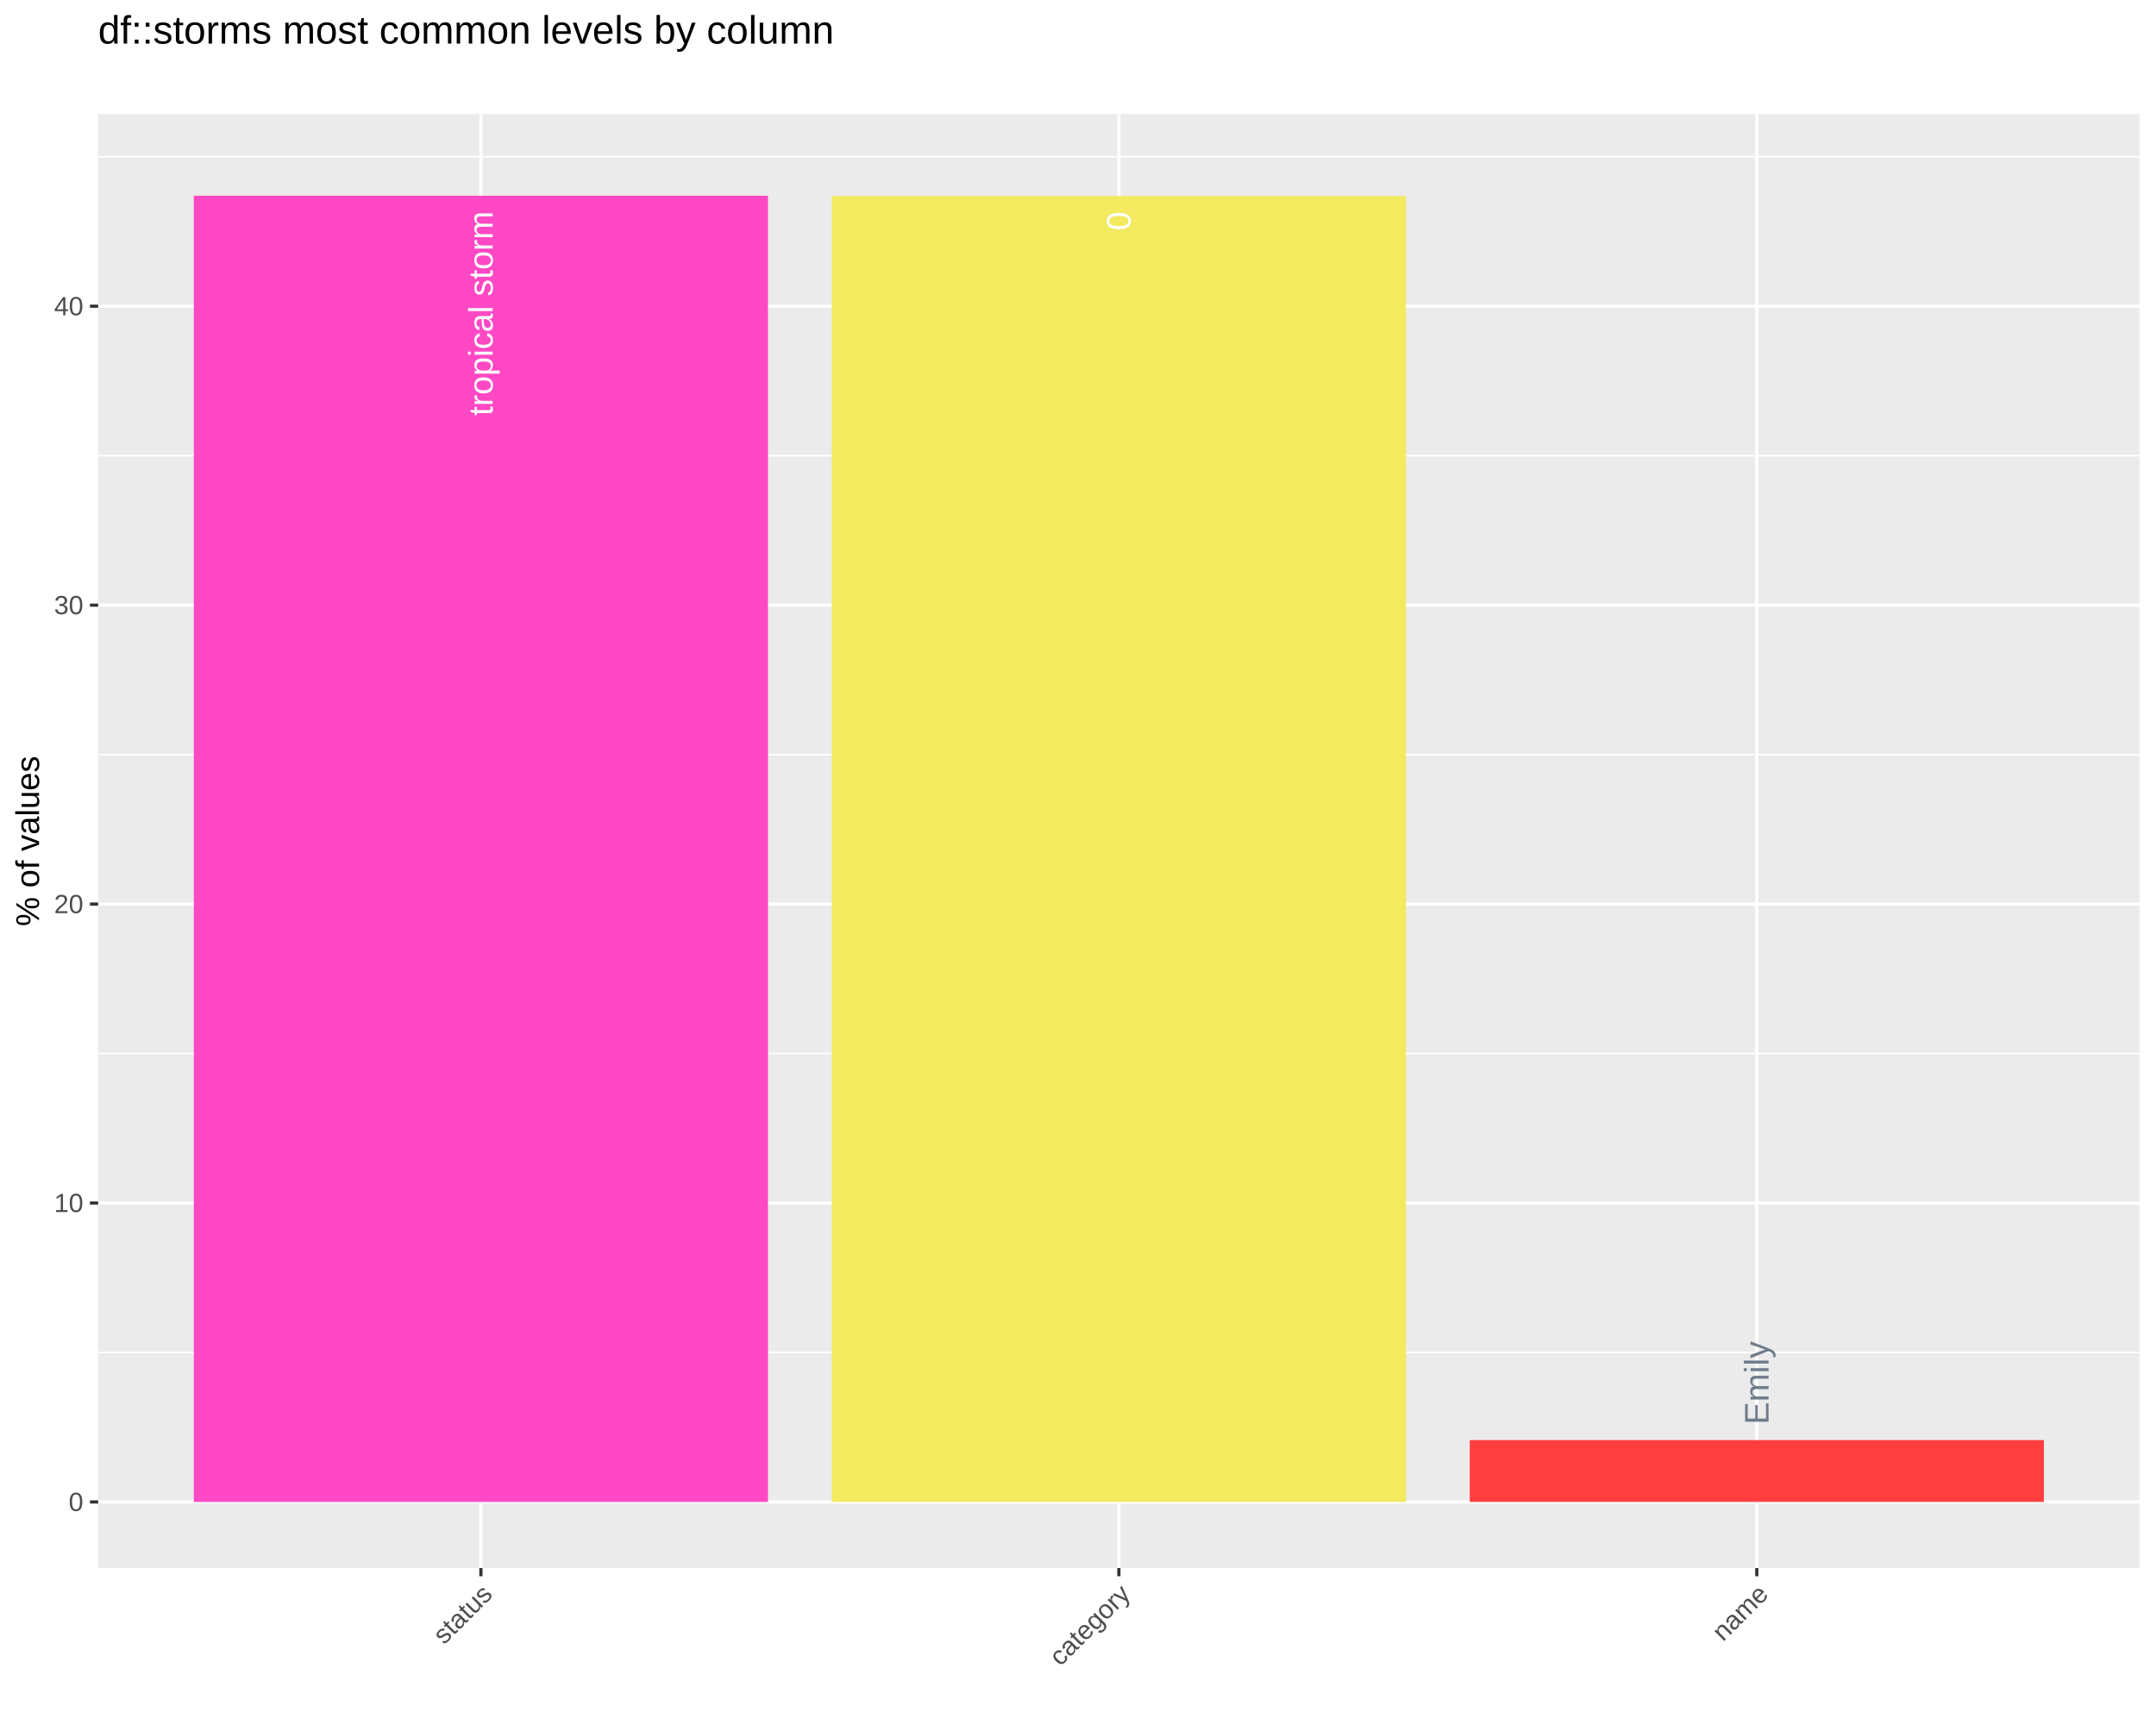
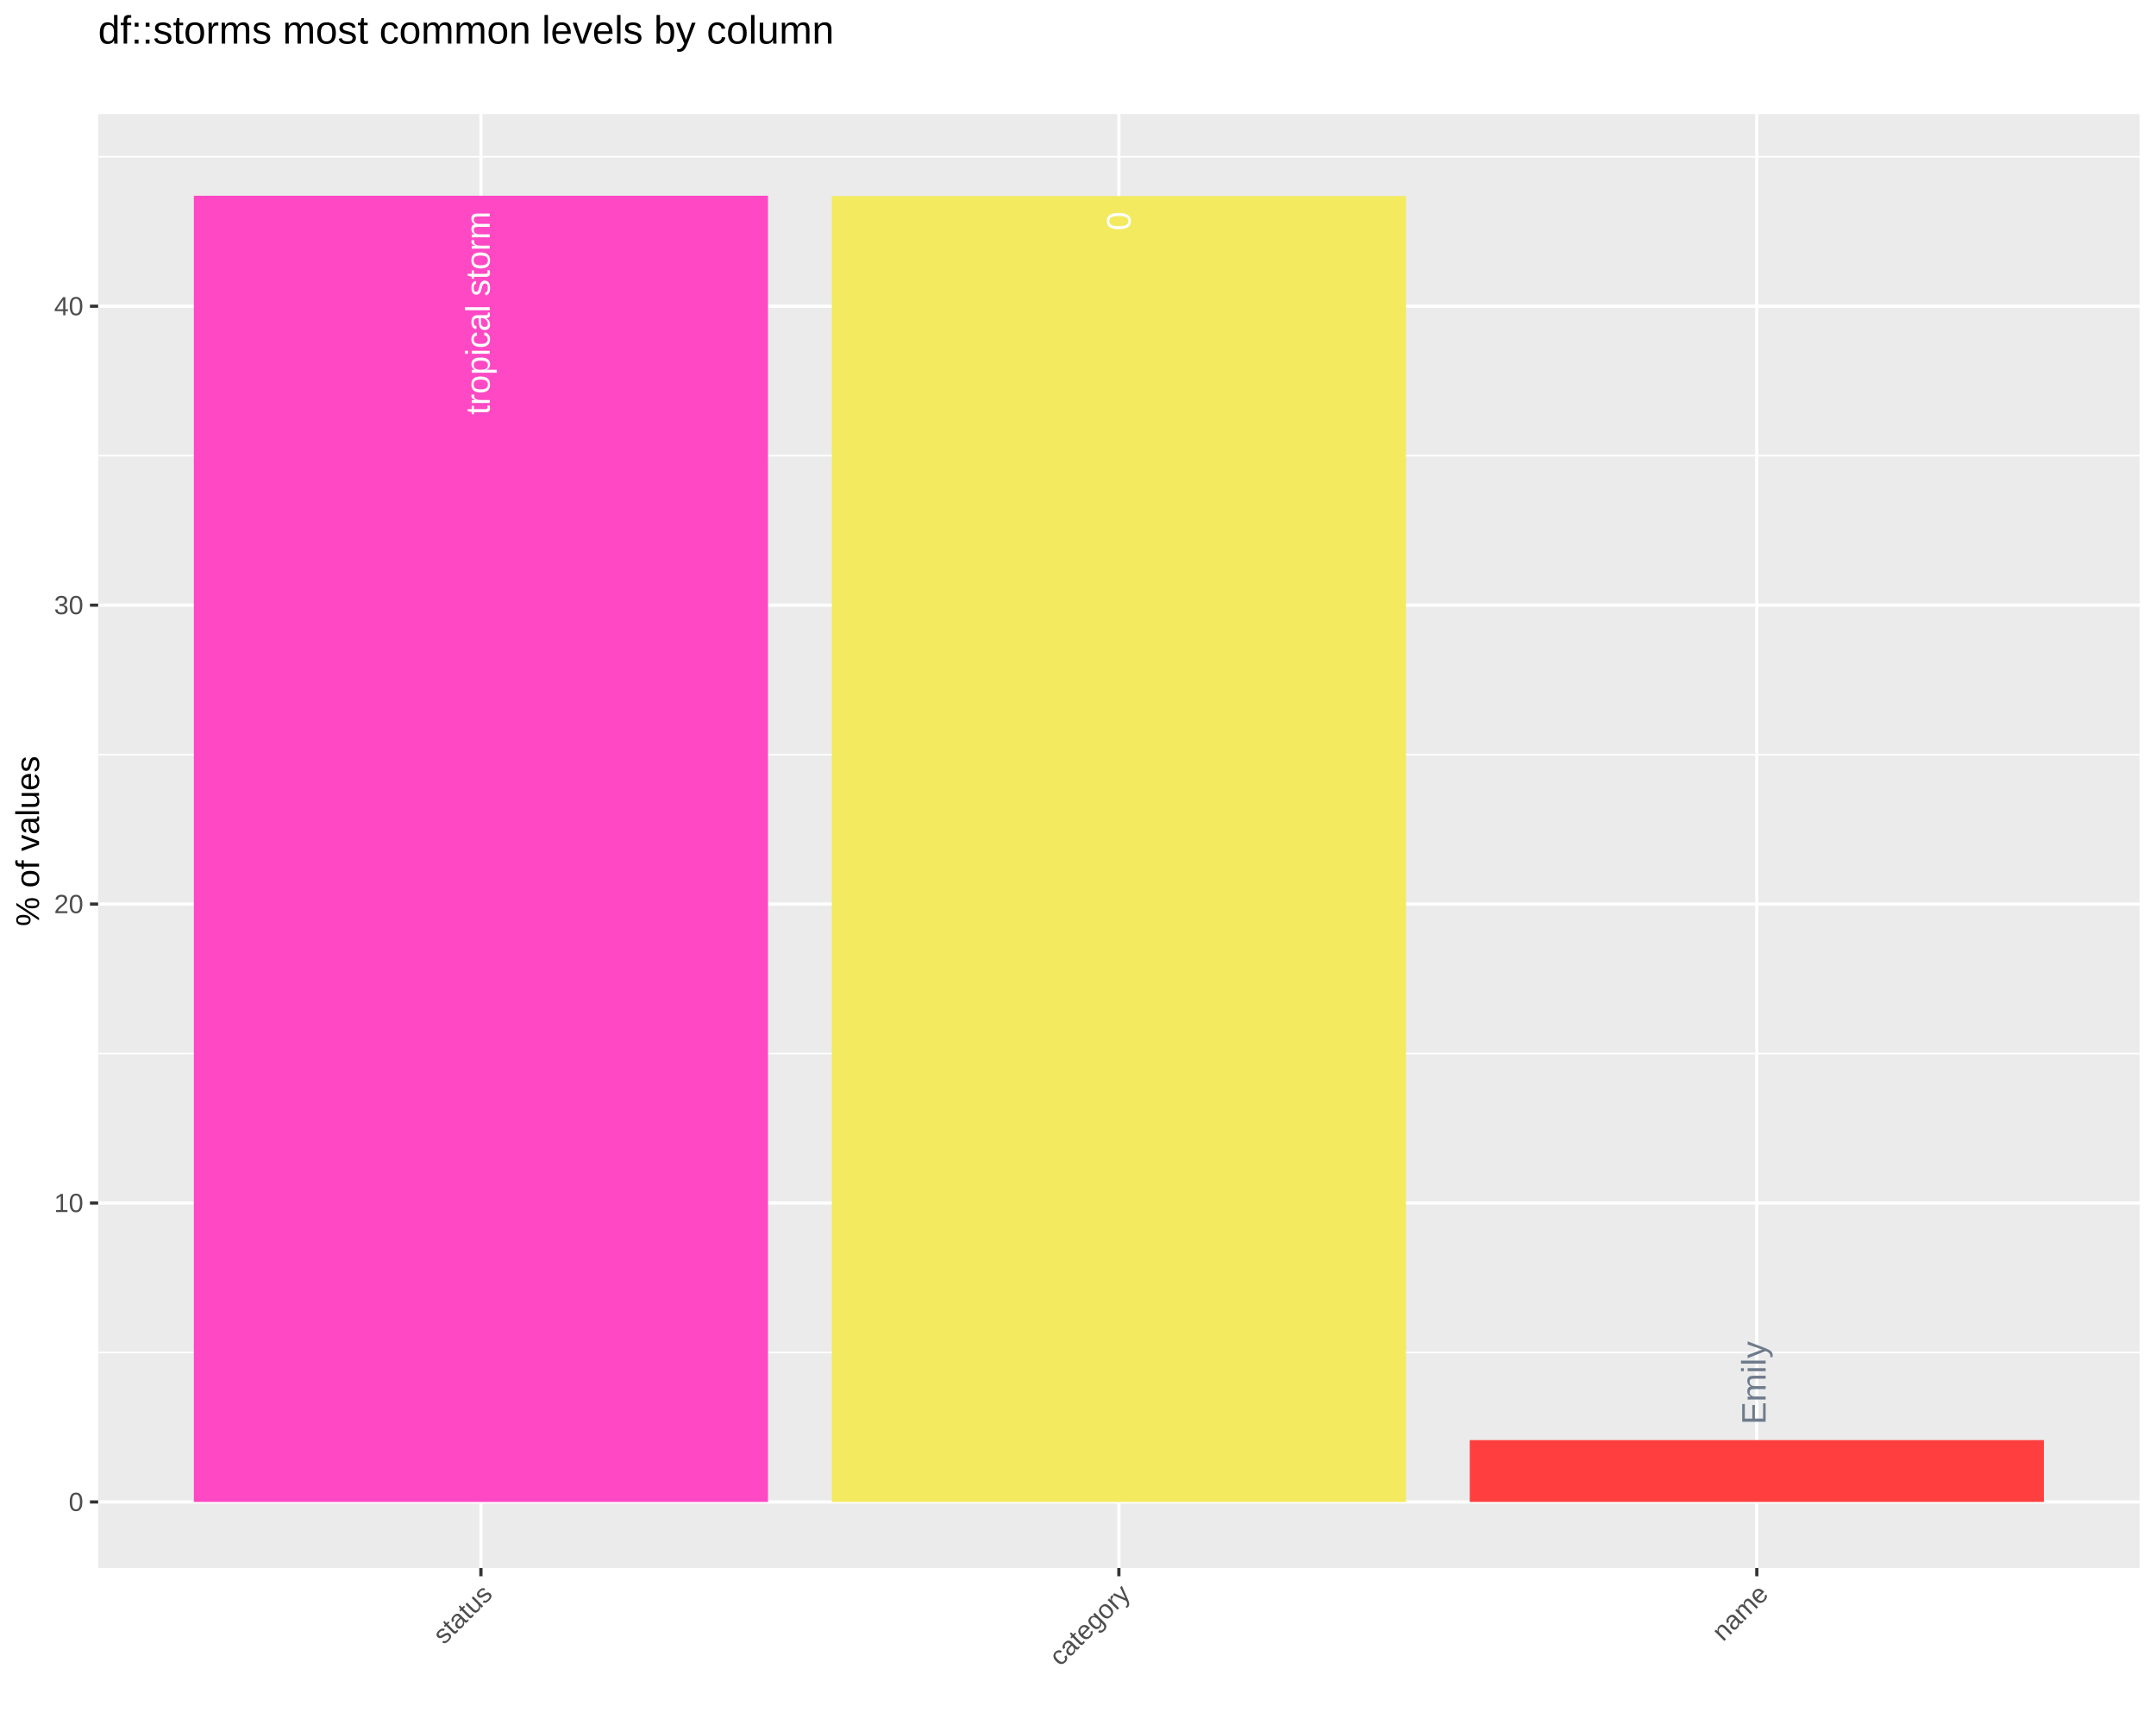
<svg xmlns="http://www.w3.org/2000/svg" viewBox="0 0 720.00 576.00">
  <defs>
    <style type="text/css">
    line, polyline, polygon, path, rect, circle {
      fill: none;
      stroke: #000000;
      stroke-linecap: round;
      stroke-linejoin: round;
      stroke-miterlimit: 10.00;
    }
  </style>
  </defs>
  <rect width="100%" height="100%" style="stroke: none; fill: #FFFFFF;" />
  <rect x="0.00" y="0.00" width="720.00" height="576.00" style="stroke-width: 1.07; stroke: #FFFFFF; fill: #FFFFFF;" />
  <defs>
    <clipPath id="cpMzIuNzh8NzE0LjUyfDUyMy41OHwzOC4wOQ==">
      <rect x="32.78" y="38.09" width="681.74" height="485.49" />
    </clipPath>
  </defs>
  <rect x="32.78" y="38.09" width="681.74" height="485.49" style="stroke-width: 1.07; stroke: none; fill: #EBEBEB;" clip-path="url(#cpMzIuNzh8NzE0LjUyfDUyMy41OHwzOC4wOQ==)" />
  <polyline points="32.78,451.61 714.52,451.61 " style="stroke-width: 0.53; stroke: #FFFFFF; stroke-linecap: butt;" clip-path="url(#cpMzIuNzh8NzE0LjUyfDUyMy41OHwzOC4wOQ==)" />
  <polyline points="32.78,351.79 714.52,351.79 " style="stroke-width: 0.53; stroke: #FFFFFF; stroke-linecap: butt;" clip-path="url(#cpMzIuNzh8NzE0LjUyfDUyMy41OHwzOC4wOQ==)" />
  <polyline points="32.78,251.98 714.52,251.98 " style="stroke-width: 0.53; stroke: #FFFFFF; stroke-linecap: butt;" clip-path="url(#cpMzIuNzh8NzE0LjUyfDUyMy41OHwzOC4wOQ==)" />
  <polyline points="32.78,152.16 714.52,152.16 " style="stroke-width: 0.53; stroke: #FFFFFF; stroke-linecap: butt;" clip-path="url(#cpMzIuNzh8NzE0LjUyfDUyMy41OHwzOC4wOQ==)" />
  <polyline points="32.78,52.34 714.52,52.34 " style="stroke-width: 0.53; stroke: #FFFFFF; stroke-linecap: butt;" clip-path="url(#cpMzIuNzh8NzE0LjUyfDUyMy41OHwzOC4wOQ==)" />
  <polyline points="32.78,501.52 714.52,501.52 " style="stroke-width: 1.07; stroke: #FFFFFF; stroke-linecap: butt;" clip-path="url(#cpMzIuNzh8NzE0LjUyfDUyMy41OHwzOC4wOQ==)" />
  <polyline points="32.78,401.70 714.52,401.70 " style="stroke-width: 1.07; stroke: #FFFFFF; stroke-linecap: butt;" clip-path="url(#cpMzIuNzh8NzE0LjUyfDUyMy41OHwzOC4wOQ==)" />
  <polyline points="32.78,301.88 714.52,301.88 " style="stroke-width: 1.07; stroke: #FFFFFF; stroke-linecap: butt;" clip-path="url(#cpMzIuNzh8NzE0LjUyfDUyMy41OHwzOC4wOQ==)" />
  <polyline points="32.78,202.07 714.52,202.07 " style="stroke-width: 1.07; stroke: #FFFFFF; stroke-linecap: butt;" clip-path="url(#cpMzIuNzh8NzE0LjUyfDUyMy41OHwzOC4wOQ==)" />
  <polyline points="32.78,102.25 714.52,102.25 " style="stroke-width: 1.07; stroke: #FFFFFF; stroke-linecap: butt;" clip-path="url(#cpMzIuNzh8NzE0LjUyfDUyMy41OHwzOC4wOQ==)" />
  <polyline points="160.60,523.58 160.60,38.09 " style="stroke-width: 1.07; stroke: #FFFFFF; stroke-linecap: butt;" clip-path="url(#cpMzIuNzh8NzE0LjUyfDUyMy41OHwzOC4wOQ==)" />
  <polyline points="373.65,523.58 373.65,38.09 " style="stroke-width: 1.07; stroke: #FFFFFF; stroke-linecap: butt;" clip-path="url(#cpMzIuNzh8NzE0LjUyfDUyMy41OHwzOC4wOQ==)" />
  <polyline points="586.69,523.58 586.69,38.09 " style="stroke-width: 1.07; stroke: #FFFFFF; stroke-linecap: butt;" clip-path="url(#cpMzIuNzh8NzE0LjUyfDUyMy41OHwzOC4wOQ==)" />
  <rect x="64.73" y="65.36" width="191.74" height="436.16" style="stroke-width: 1.07; stroke: none; stroke-linecap: square; stroke-linejoin: miter; fill: #FF48C4;" clip-path="url(#cpMzIuNzh8NzE0LjUyfDUyMy41OHwzOC4wOQ==)" />
  <rect x="277.78" y="65.46" width="191.74" height="436.06" style="stroke-width: 1.07; stroke: none; stroke-linecap: square; stroke-linejoin: miter; fill: #F3EA5F;" clip-path="url(#cpMzIuNzh8NzE0LjUyfDUyMy41OHwzOC4wOQ==)" />
  <rect x="490.82" y="480.87" width="191.74" height="20.64" style="stroke-width: 1.07; stroke: none; stroke-linecap: square; stroke-linejoin: miter; fill: #FF3F3F;" clip-path="url(#cpMzIuNzh8NzE0LjUyfDUyMy41OHwzOC4wOQ==)" />
  <g clip-path="url(#cpMzIuNzh8NzE0LjUyfDUyMy41OHwzOC4wOQ==)">
-     <text transform="translate(164.52,138.80) rotate(-90)" style="font-size: 11.38px; fill: #FFFFFF; font-family: Liberation Sans;" textLength="68.25px" lengthAdjust="spacingAndGlyphs">tropical storm</text>
+     <text transform="translate(163.55,138.49) rotate(-90)" style="font-size: 11.38px; fill: #FFFFFF; font-family: Liberation Sans;" textLength="3.16px" lengthAdjust="spacingAndGlyphs">t</text>
+   </g>
+   <g clip-path="url(#cpMzIuNzh8NzE0LjUyfDUyMy41OHwzOC4wOQ==)">
+     <text transform="translate(163.55,135.33) rotate(-90)" style="font-size: 11.38px; fill: #FFFFFF; font-family: Liberation Sans;" textLength="3.78px" lengthAdjust="spacingAndGlyphs">r</text>
+   </g>
+   <g clip-path="url(#cpMzIuNzh8NzE0LjUyfDUyMy41OHwzOC4wOQ==)">
+     <text transform="translate(163.55,131.55) rotate(-90)" style="font-size: 11.38px; fill: #FFFFFF; font-family: Liberation Sans;" textLength="6.33px" lengthAdjust="spacingAndGlyphs">o</text>
+   </g>
+   <g clip-path="url(#cpMzIuNzh8NzE0LjUyfDUyMy41OHwzOC4wOQ==)">
+     <text transform="translate(163.55,125.22) rotate(-90)" style="font-size: 11.38px; fill: #FFFFFF; font-family: Liberation Sans;" textLength="6.33px" lengthAdjust="spacingAndGlyphs">p</text>
+   </g>
+   <g clip-path="url(#cpMzIuNzh8NzE0LjUyfDUyMy41OHwzOC4wOQ==)">
+     <text transform="translate(163.55,118.89) rotate(-90)" style="font-size: 11.38px; fill: #FFFFFF; font-family: Liberation Sans;" textLength="2.53px" lengthAdjust="spacingAndGlyphs">i</text>
+   </g>
+   <g clip-path="url(#cpMzIuNzh8NzE0LjUyfDUyMy41OHwzOC4wOQ==)">
+     <text transform="translate(163.55,116.36) rotate(-90)" style="font-size: 11.38px; fill: #FFFFFF; font-family: Liberation Sans;" textLength="5.69px" lengthAdjust="spacingAndGlyphs">c</text>
+   </g>
+   <g clip-path="url(#cpMzIuNzh8NzE0LjUyfDUyMy41OHwzOC4wOQ==)">
+     <text transform="translate(163.55,110.68) rotate(-90)" style="font-size: 11.38px; fill: #FFFFFF; font-family: Liberation Sans;" textLength="6.33px" lengthAdjust="spacingAndGlyphs">a</text>
+   </g>
+   <g clip-path="url(#cpMzIuNzh8NzE0LjUyfDUyMy41OHwzOC4wOQ==)">
+     <text transform="translate(163.55,104.35) rotate(-90)" style="font-size: 11.38px; fill: #FFFFFF; font-family: Liberation Sans;" textLength="2.53px" lengthAdjust="spacingAndGlyphs">l</text>
+   </g>
+   <g clip-path="url(#cpMzIuNzh8NzE0LjUyfDUyMy41OHwzOC4wOQ==)">
+     <text transform="translate(163.55,101.82) rotate(-90)" style="font-size: 11.38px; fill: #FFFFFF; font-family: Symbola;" textLength="2.84px" lengthAdjust="spacingAndGlyphs"> </text>
+   </g>
+   <g clip-path="url(#cpMzIuNzh8NzE0LjUyfDUyMy41OHwzOC4wOQ==)">
+     <text transform="translate(163.55,98.97) rotate(-90)" style="font-size: 11.38px; fill: #FFFFFF; font-family: Liberation Sans;" textLength="5.69px" lengthAdjust="spacingAndGlyphs">s</text>
+   </g>
+   <g clip-path="url(#cpMzIuNzh8NzE0LjUyfDUyMy41OHwzOC4wOQ==)">
+     <text transform="translate(163.55,93.28) rotate(-90)" style="font-size: 11.38px; fill: #FFFFFF; font-family: Liberation Sans;" textLength="3.16px" lengthAdjust="spacingAndGlyphs">t</text>
+   </g>
+   <g clip-path="url(#cpMzIuNzh8NzE0LjUyfDUyMy41OHwzOC4wOQ==)">
+     <text transform="translate(163.55,90.13) rotate(-90)" style="font-size: 11.38px; fill: #FFFFFF; font-family: Liberation Sans;" textLength="6.33px" lengthAdjust="spacingAndGlyphs">o</text>
+   </g>
+   <g clip-path="url(#cpMzIuNzh8NzE0LjUyfDUyMy41OHwzOC4wOQ==)">
+     <text transform="translate(163.55,83.80) rotate(-90)" style="font-size: 11.38px; fill: #FFFFFF; font-family: Liberation Sans;" textLength="3.78px" lengthAdjust="spacingAndGlyphs">r</text>
+   </g>
+   <g clip-path="url(#cpMzIuNzh8NzE0LjUyfDUyMy41OHwzOC4wOQ==)">
+     <text transform="translate(163.55,80.02) rotate(-90)" style="font-size: 11.38px; fill: #FFFFFF; font-family: Liberation Sans;" textLength="9.47px" lengthAdjust="spacingAndGlyphs">m</text>
  </g>
  <g clip-path="url(#cpMzIuNzh8NzE0LjUyfDUyMy41OHwzOC4wOQ==)">
    <text transform="translate(377.56,76.98) rotate(-90)" style="font-size: 11.38px; fill: #FFFFFF; font-family: Liberation Sans;" textLength="6.33px" lengthAdjust="spacingAndGlyphs">0</text>
  </g>
  <g clip-path="url(#cpMzIuNzh8NzE0LjUyfDUyMy41OHwzOC4wOQ==)">
-     <text transform="translate(590.61,475.68) rotate(-90)" style="font-size: 11.38px; fill: #6E7B8B; font-family: Liberation Sans;" textLength="27.81px" lengthAdjust="spacingAndGlyphs">Emily</text>
+     <text transform="translate(589.64,475.68) rotate(-90)" style="font-size: 11.38px; fill: #6E7B8B; font-family: Liberation Sans;" textLength="7.59px" lengthAdjust="spacingAndGlyphs">E</text>
+   </g>
+   <g clip-path="url(#cpMzIuNzh8NzE0LjUyfDUyMy41OHwzOC4wOQ==)">
+     <text transform="translate(589.64,468.09) rotate(-90)" style="font-size: 11.38px; fill: #6E7B8B; font-family: Liberation Sans;" textLength="9.47px" lengthAdjust="spacingAndGlyphs">m</text>
+   </g>
+   <g clip-path="url(#cpMzIuNzh8NzE0LjUyfDUyMy41OHwzOC4wOQ==)">
+     <text transform="translate(589.64,458.62) rotate(-90)" style="font-size: 11.38px; fill: #6E7B8B; font-family: Liberation Sans;" textLength="2.53px" lengthAdjust="spacingAndGlyphs">i</text>
+   </g>
+   <g clip-path="url(#cpMzIuNzh8NzE0LjUyfDUyMy41OHwzOC4wOQ==)">
+     <text transform="translate(589.64,456.09) rotate(-90)" style="font-size: 11.38px; fill: #6E7B8B; font-family: Liberation Sans;" textLength="2.53px" lengthAdjust="spacingAndGlyphs">l</text>
+   </g>
+   <g clip-path="url(#cpMzIuNzh8NzE0LjUyfDUyMy41OHwzOC4wOQ==)">
+     <text transform="translate(589.64,453.56) rotate(-90)" style="font-size: 11.38px; fill: #6E7B8B; font-family: Liberation Sans;" textLength="5.69px" lengthAdjust="spacingAndGlyphs">y</text>
  </g>
  <defs>
    <clipPath id="cpMC4wMHw3MjAuMDB8NTc2LjAwfDAuMDA=">
      <rect x="0.00" y="0.00" width="720.00" height="576.00" />
    </clipPath>
  </defs>
  <g clip-path="url(#cpMC4wMHw3MjAuMDB8NTc2LjAwfDAuMDA=)">
    <text x="22.95" y="504.54" style="font-size: 8.80px; fill: #4D4D4D; font-family: Liberation Sans;" textLength="4.89px" lengthAdjust="spacingAndGlyphs">0</text>
  </g>
  <g clip-path="url(#cpMC4wMHw3MjAuMDB8NTc2LjAwfDAuMDA=)">
    <text x="18.06" y="404.72" style="font-size: 8.80px; fill: #4D4D4D; font-family: Liberation Sans;" textLength="9.78px" lengthAdjust="spacingAndGlyphs">10</text>
  </g>
  <g clip-path="url(#cpMC4wMHw3MjAuMDB8NTc2LjAwfDAuMDA=)">
    <text x="18.06" y="304.91" style="font-size: 8.80px; fill: #4D4D4D; font-family: Liberation Sans;" textLength="9.78px" lengthAdjust="spacingAndGlyphs">20</text>
  </g>
  <g clip-path="url(#cpMC4wMHw3MjAuMDB8NTc2LjAwfDAuMDA=)">
    <text x="18.06" y="205.09" style="font-size: 8.80px; fill: #4D4D4D; font-family: Liberation Sans;" textLength="9.78px" lengthAdjust="spacingAndGlyphs">30</text>
  </g>
  <g clip-path="url(#cpMC4wMHw3MjAuMDB8NTc2LjAwfDAuMDA=)">
    <text x="18.06" y="105.27" style="font-size: 8.80px; fill: #4D4D4D; font-family: Liberation Sans;" textLength="9.78px" lengthAdjust="spacingAndGlyphs">40</text>
  </g>
  <polyline points="30.04,501.52 32.78,501.52 " style="stroke-width: 1.07; stroke: #333333; stroke-linecap: butt;" clip-path="url(#cpMC4wMHw3MjAuMDB8NTc2LjAwfDAuMDA=)" />
  <polyline points="30.04,401.70 32.78,401.70 " style="stroke-width: 1.07; stroke: #333333; stroke-linecap: butt;" clip-path="url(#cpMC4wMHw3MjAuMDB8NTc2LjAwfDAuMDA=)" />
  <polyline points="30.04,301.88 32.78,301.88 " style="stroke-width: 1.07; stroke: #333333; stroke-linecap: butt;" clip-path="url(#cpMC4wMHw3MjAuMDB8NTc2LjAwfDAuMDA=)" />
  <polyline points="30.04,202.07 32.78,202.07 " style="stroke-width: 1.07; stroke: #333333; stroke-linecap: butt;" clip-path="url(#cpMC4wMHw3MjAuMDB8NTc2LjAwfDAuMDA=)" />
  <polyline points="30.04,102.25 32.78,102.25 " style="stroke-width: 1.07; stroke: #333333; stroke-linecap: butt;" clip-path="url(#cpMC4wMHw3MjAuMDB8NTc2LjAwfDAuMDA=)" />
  <polyline points="160.60,526.32 160.60,523.58 " style="stroke-width: 1.07; stroke: #333333; stroke-linecap: butt;" clip-path="url(#cpMC4wMHw3MjAuMDB8NTc2LjAwfDAuMDA=)" />
  <polyline points="373.65,526.32 373.65,523.58 " style="stroke-width: 1.07; stroke: #333333; stroke-linecap: butt;" clip-path="url(#cpMC4wMHw3MjAuMDB8NTc2LjAwfDAuMDA=)" />
  <polyline points="586.69,526.32 586.69,523.58 " style="stroke-width: 1.07; stroke: #333333; stroke-linecap: butt;" clip-path="url(#cpMC4wMHw3MjAuMDB8NTc2LjAwfDAuMDA=)" />
  <g clip-path="url(#cpMC4wMHw3MjAuMDB8NTc2LjAwfDAuMDA=)">
    <text transform="translate(148.28,549.39) rotate(-45)" style="font-size: 8.80px; fill: #4D4D4D; font-family: Liberation Sans;" textLength="23.47px" lengthAdjust="spacingAndGlyphs">status</text>
  </g>
  <g clip-path="url(#cpMC4wMHw3MjAuMDB8NTc2LjAwfDAuMDA=)">
    <text transform="translate(354.07,556.64) rotate(-45)" style="font-size: 8.80px; fill: #4D4D4D; font-family: Liberation Sans;" textLength="33.73px" lengthAdjust="spacingAndGlyphs">category</text>
  </g>
  <g clip-path="url(#cpMC4wMHw3MjAuMDB8NTc2LjAwfDAuMDA=)">
    <text transform="translate(575.41,548.35) rotate(-45)" style="font-size: 8.80px; fill: #4D4D4D; font-family: Liberation Sans;" textLength="22.00px" lengthAdjust="spacingAndGlyphs">name</text>
  </g>
  <g clip-path="url(#cpMC4wMHw3MjAuMDB8NTc2LjAwfDAuMDA=)">
    <text transform="translate(13.04,309.29) rotate(-90)" style="font-size: 11.00px; font-family: Liberation Sans;" textLength="56.91px" lengthAdjust="spacingAndGlyphs">% of values</text>
  </g>
  <g clip-path="url(#cpMC4wMHw3MjAuMDB8NTc2LjAwfDAuMDA=)">
    <text x="32.78" y="14.56" style="font-size: 13.20px; font-family: Liberation Sans;" textLength="245.38px" lengthAdjust="spacingAndGlyphs">df::storms most common levels by column</text>
  </g>
</svg>
